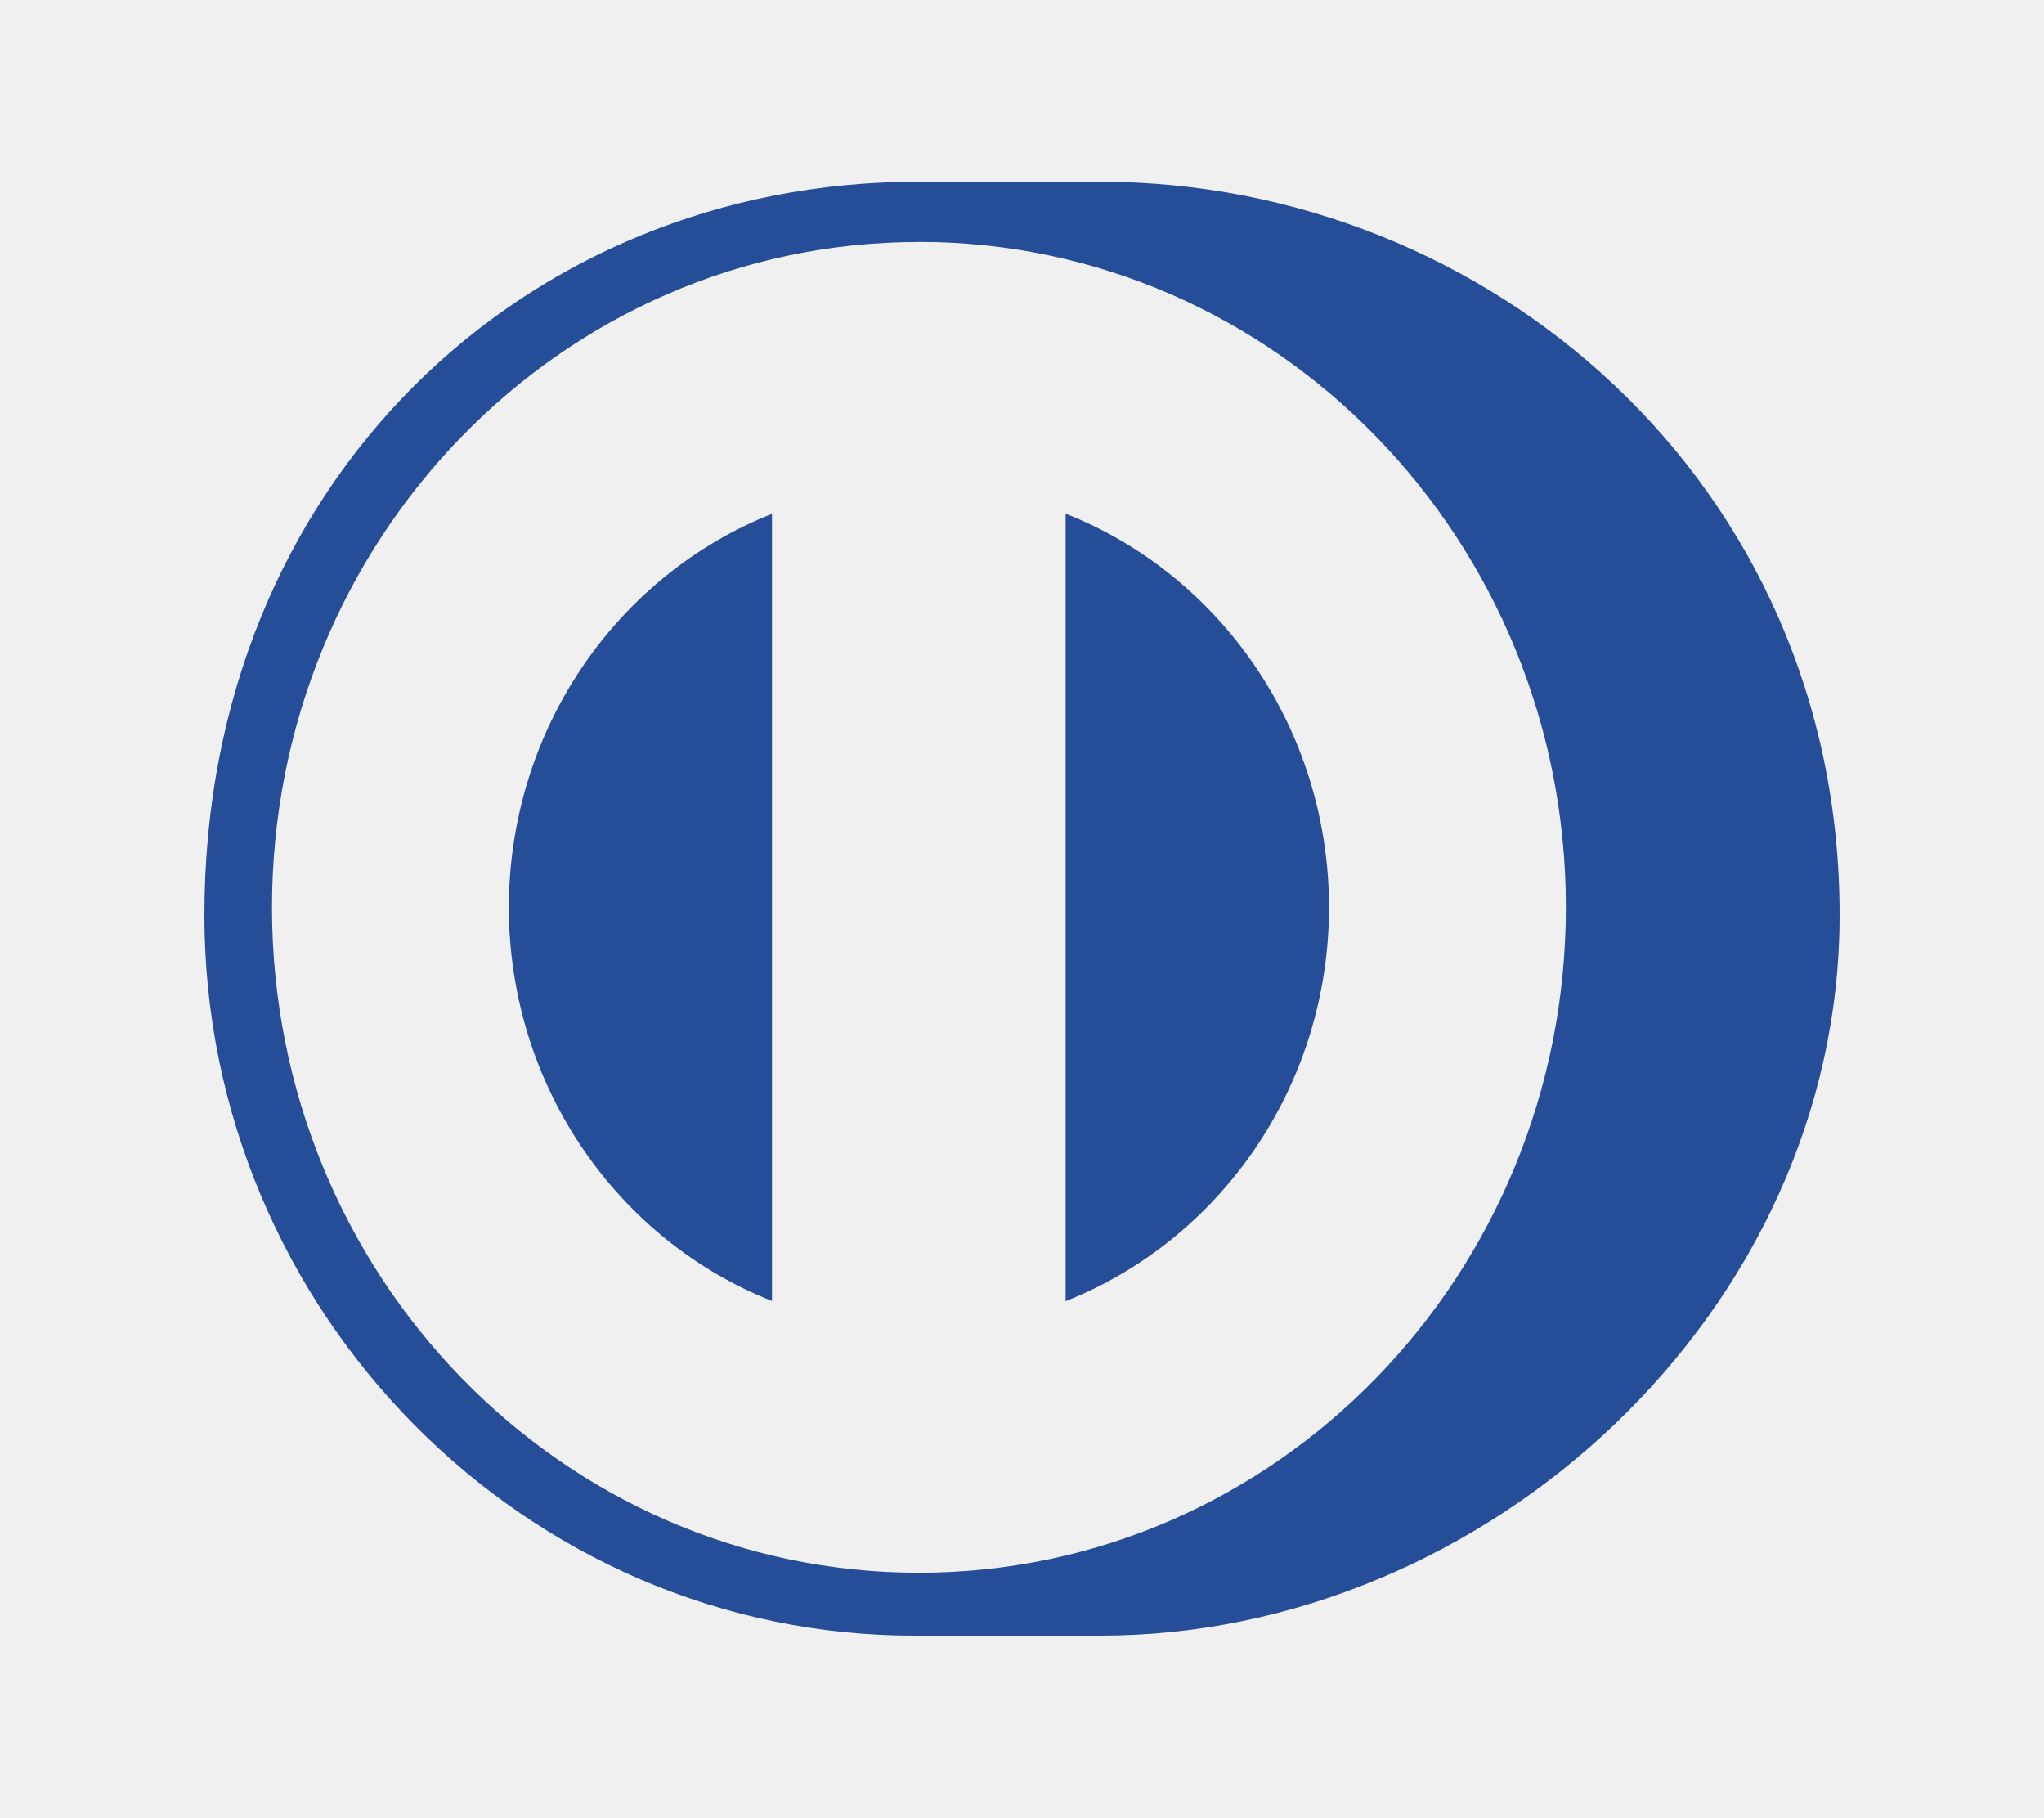
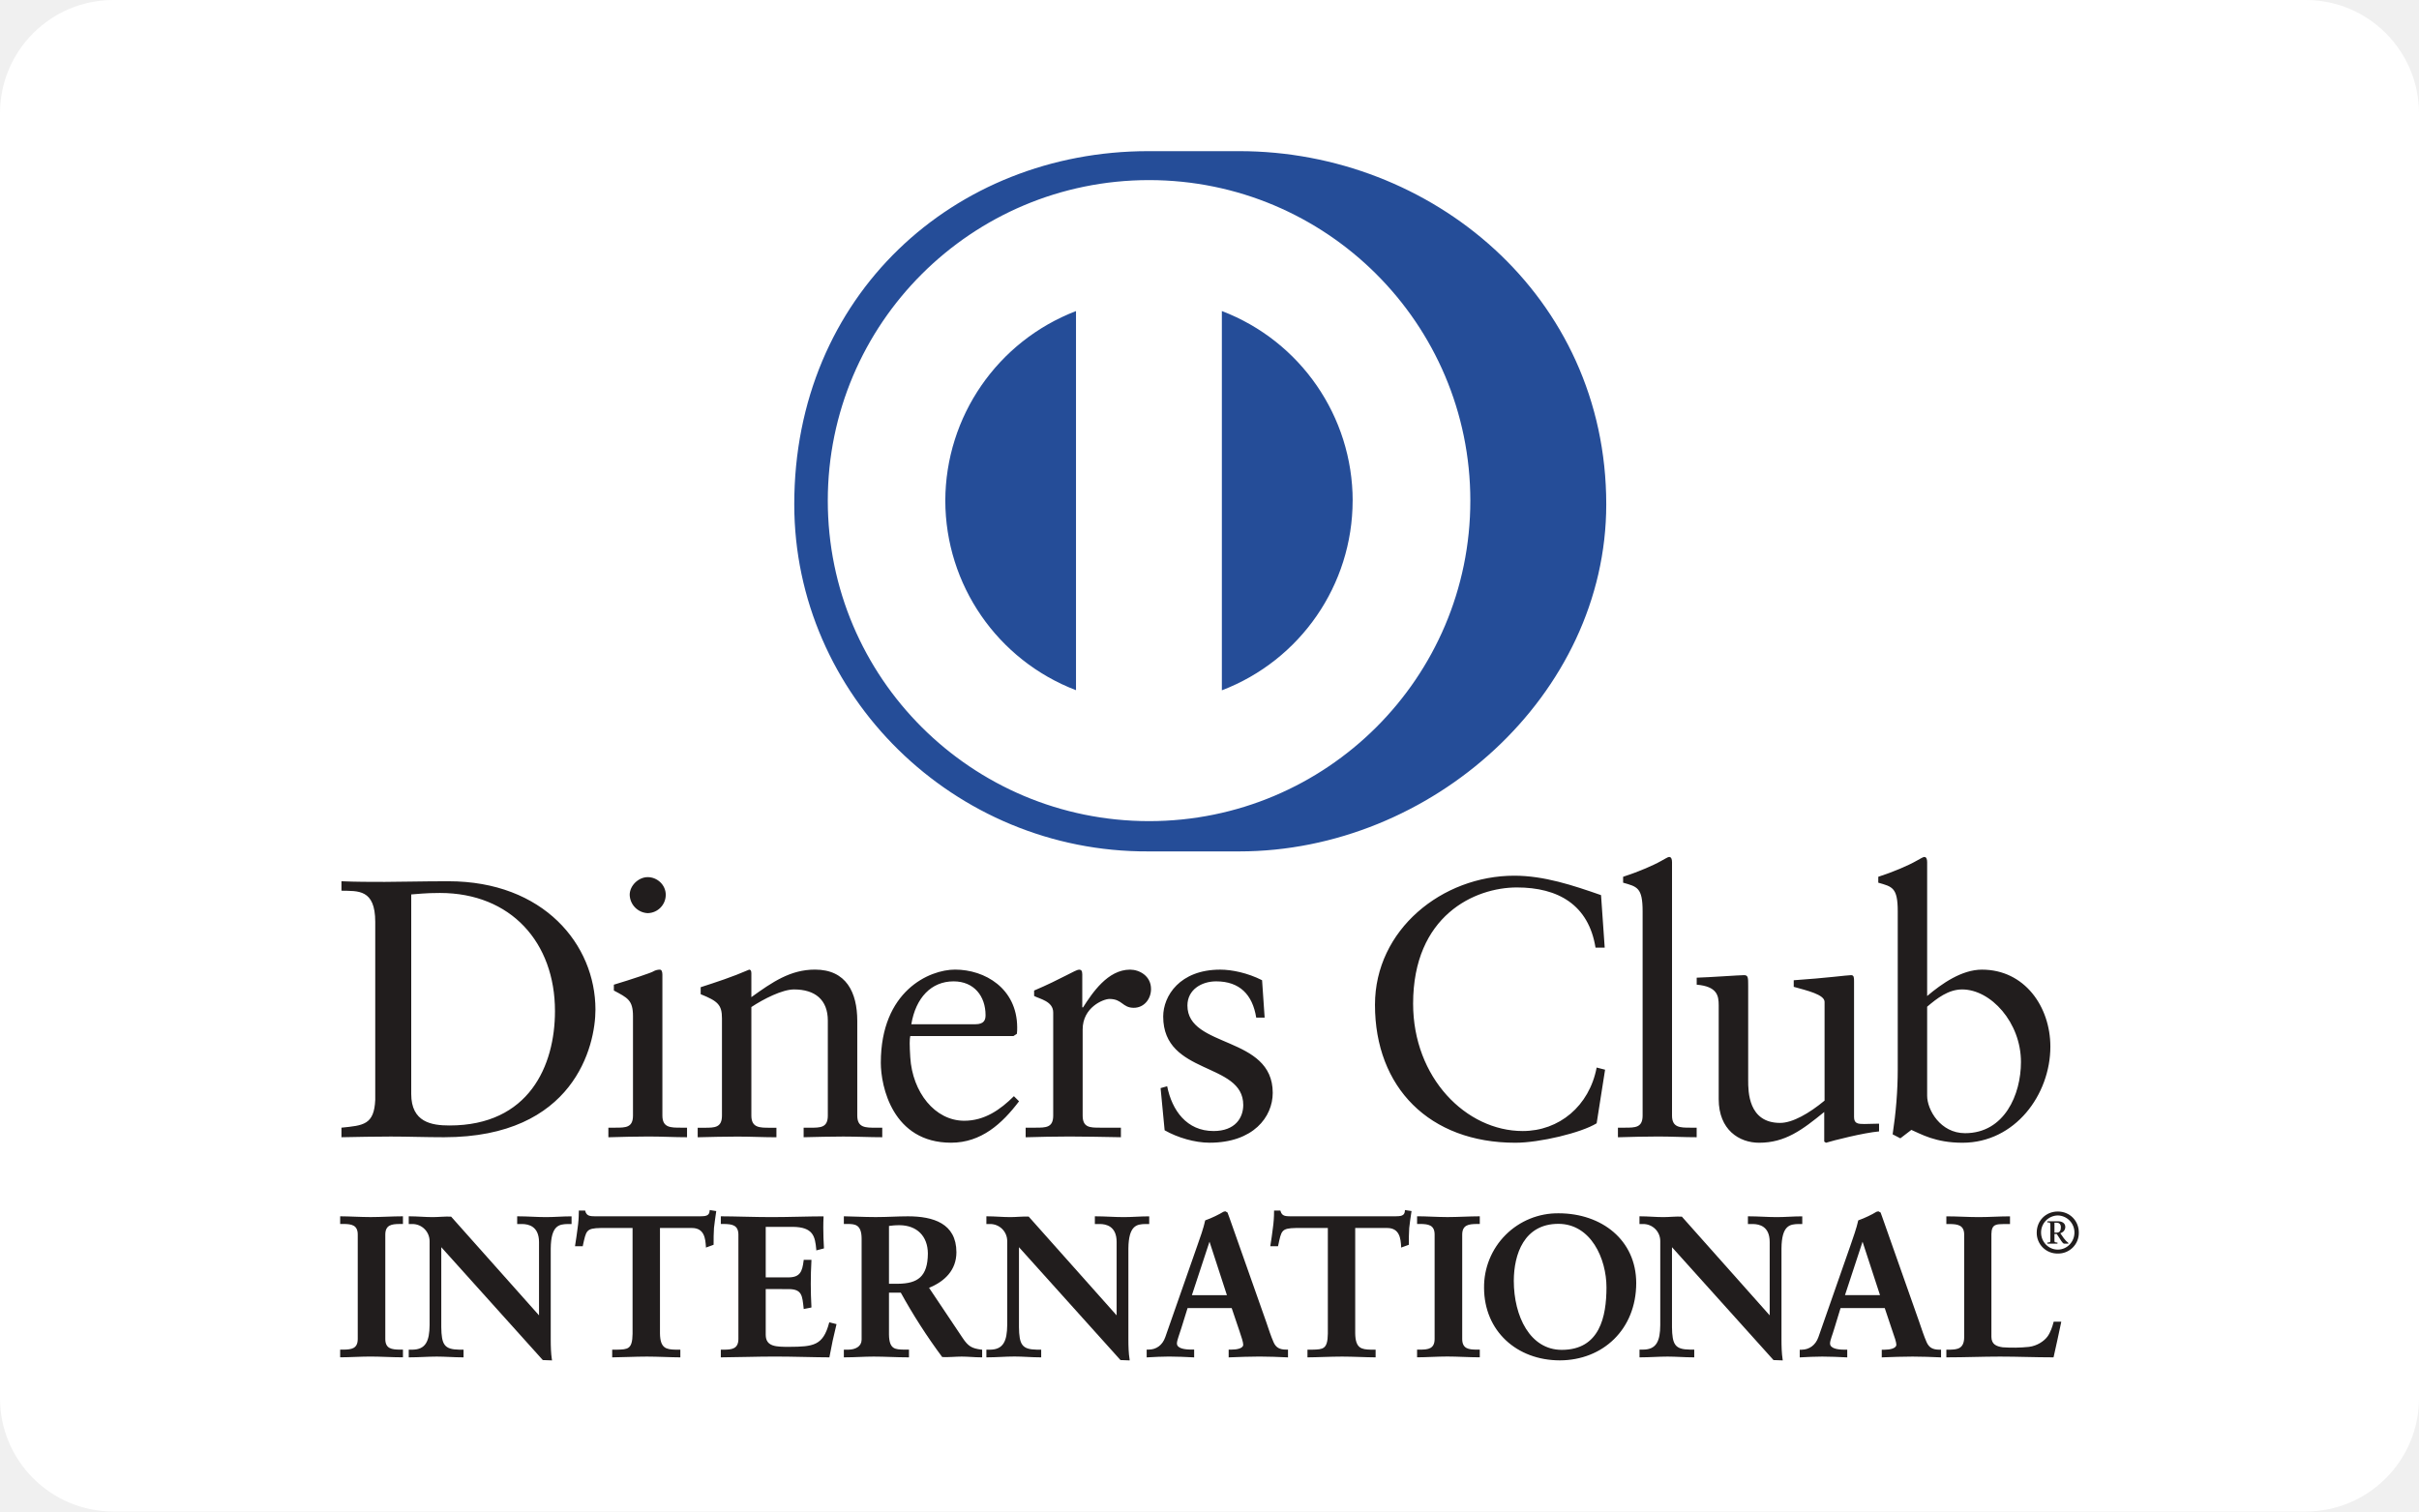
- <svg xmlns="http://www.w3.org/2000/svg" width="18" height="16" fill="none" viewBox="-2 -2 22 20">
-   <path fill="#254D98" d="M12.38 7.986c-.004-1.978-1.206-3.665-2.9-4.333v8.666c1.694-.67 2.896-2.354 2.9-4.333m-6.132 4.33V3.655c-1.693.67-2.893 2.355-2.897 4.332.004 1.977 1.204 3.662 2.897 4.33M7.865.663C3.93.663.745 3.94.744 7.986c0 4.044 3.187 7.322 7.12 7.322s7.122-3.278 7.123-7.322c0-4.045-3.189-7.323-7.122-7.324M7.847 16C3.543 16.02 0 12.435 0 8.07 0 3.298 3.543 0 7.847 0h2.018C14.118 0 18 3.297 18 8.07 18 12.432 14.118 16 9.865 16z" />
+ <svg xmlns="http://www.w3.org/2000/svg" width="64" height="40" fill="none" viewBox="0 0 64 40">
+   <rect width="64" height="40" fill="#fff" rx="3" />
+   <path fill="#211D1D" d="M10.88 28.95c0 .748.537.834 1.013.834 2.102 0 2.79-1.581 2.79-3.028 0-1.814-1.166-3.125-3.043-3.125-.399 0-.583.028-.76.039zm-.952-4.553c0-.873-.457-.816-.894-.826v-.25c.379.017.768.017 1.147.017.409 0 .964-.017 1.683-.017 2.519 0 3.89 1.677 3.89 3.397 0 .96-.563 3.377-4.006 3.377-.495 0-.954-.018-1.41-.018-.439 0-.867.01-1.304.018v-.253c.582-.058.865-.077.894-.737zm7.209-.232a.5.5 0 0 1-.477-.486c0-.243.233-.467.477-.467.252 0 .477.205.477.467a.486.486 0 0 1-.477.486m-1.041 5.677h.184c.273 0 .467 0 .467-.321v-2.63c0-.426-.145-.485-.506-.678v-.155c.457-.137 1.002-.32 1.041-.35a.35.35 0 0 1 .175-.048c.049 0 .068.057.068.135v3.726c0 .321.215.321.486.321h.166v.253c-.33 0-.671-.019-1.021-.019s-.7.01-1.06.02zm3.005-2.892c0-.358-.107-.456-.563-.64v-.185c.417-.136.816-.263 1.283-.465.03 0 .058.019.058.095v.633c.555-.399 1.032-.729 1.684-.729.826 0 1.118.602 1.118 1.359v2.503c0 .322.215.322.486.322h.175v.252c-.34 0-.681-.018-1.03-.018-.35 0-.7.01-1.05.018v-.252h.174c.273 0 .466 0 .466-.322V27.01c0-.555-.339-.826-.895-.826-.31 0-.806.252-1.128.466v2.872c0 .322.216.322.488.322h.175v.252c-.341 0-.683-.018-1.033-.018s-.7.01-1.05.018v-.252h.176c.272 0 .466 0 .466-.322zm6.704.155c.242 0 .27-.126.27-.242 0-.496-.301-.893-.846-.893-.592 0-1.001.436-1.118 1.135zm-1.722.312c-.02.087-.02.232 0 .562.057.923.65 1.68 1.429 1.68.535 0 .954-.292 1.313-.65l.136.135c-.447.592-1.001 1.096-1.798 1.096-1.548 0-1.859-1.494-1.859-2.115 0-1.902 1.284-2.466 1.964-2.466.788 0 1.636.495 1.644 1.523q.002.09-.008.176l-.09.059zm3.053 2.425h.263c.273 0 .466 0 .466-.321v-2.727c0-.3-.36-.358-.505-.437v-.144c.71-.301 1.1-.553 1.187-.553.058 0 .087.028.087.126v.872h.021c.242-.377.65-.998 1.244-.998.243 0 .554.163.554.513 0 .263-.183.497-.457.497-.302 0-.302-.234-.642-.234-.165 0-.71.223-.71.806v2.279c0 .321.194.321.466.321h.546v.253c-.536-.009-.943-.019-1.361-.019-.4 0-.808.01-1.159.02zm3.744-1.096c.128.64.517 1.185 1.227 1.185.573 0 .786-.35.786-.69 0-1.145-2.118-.777-2.118-2.34 0-.544.438-1.241 1.508-1.241.31 0 .728.087 1.108.28l.068.99h-.223c-.097-.61-.439-.96-1.06-.96-.39 0-.76.223-.76.64 0 1.137 2.257.787 2.257 2.31 0 .64-.516 1.32-1.672 1.32-.391 0-.848-.135-1.188-.329l-.107-1.116zm11.576-3.669h-.243c-.184-1.136-.992-1.592-2.08-1.592-1.12 0-2.746.747-2.746 3.076 0 1.962 1.404 3.37 2.9 3.37.963 0 1.761-.66 1.956-1.68l.223.057-.223 1.418c-.409.253-1.509.515-2.151.515-2.276 0-3.714-1.466-3.714-3.65 0-1.99 1.779-3.417 3.686-3.417.788 0 1.546.253 2.295.514zm.35 4.765h.185c.273 0 .468 0 .468-.321v-5.404c0-.632-.146-.652-.516-.758v-.156c.389-.126.797-.3 1.002-.417.107-.058.185-.108.214-.108.059 0 .078.059.078.137v6.706c0 .321.214.321.486.321h.166v.253c-.33 0-.671-.019-1.022-.019-.35 0-.7.01-1.061.02zm6.247-.282c0 .176.105.185.272.185.115 0 .263-.009.39-.009v.205c-.42.038-1.217.242-1.404.3l-.047-.03v-.784c-.583.475-1.032.814-1.723.814-.525 0-1.069-.34-1.069-1.154v-2.485c0-.254-.04-.497-.582-.544v-.185c.35-.01 1.126-.067 1.253-.067.109 0 .109.067.109.28v2.504c0 .291 0 1.126.845 1.126.33 0 .768-.253 1.176-.59v-2.613c0-.194-.466-.3-.816-.398v-.174c.875-.06 1.421-.135 1.517-.135.079 0 .079.067.079.174zm1.934-.562c0 .37.35.99 1.003.99 1.041 0 1.479-1.02 1.479-1.884 0-1.047-.798-1.92-1.556-1.92-.362 0-.663.233-.926.457zm0-2.64c.39-.33.916-.698 1.45-.698 1.128 0 1.81.98 1.81 2.038 0 1.27-.934 2.543-2.326 2.543-.72 0-1.099-.233-1.352-.34l-.291.223-.204-.106c.086-.572.135-1.137.135-1.728v-4.173c0-.632-.146-.652-.515-.758v-.156c.39-.126.797-.3 1.002-.418.106-.057.184-.107.215-.107.057 0 .076.06.076.138zm-41.964 9.38h.074c.19 0 .392-.024.392-.3V32.67c0-.276-.202-.3-.392-.3h-.074v-.161c.207 0 .524.022.784.022.264 0 .582-.022.83-.022v.16h-.074c-.19 0-.392.025-.392.301v2.767c0 .276.202.3.392.3h.074v.16c-.254 0-.572-.02-.836-.02-.26 0-.57.02-.778.02z" />
+   <path fill="#211D1D" d="m10.614 35.875.001-.112h-.051c-.19 0-.415-.034-.416-.325V32.67c.001-.292.227-.324.416-.324h.05v-.113c-.244 0-.55.02-.807.02-.251 0-.556-.019-.76-.02v.113h.05c.189 0 .414.032.414.324v2.767c0 .291-.225.325-.414.325h-.05v.112c.204-.003.504-.022.754-.022.258 0 .565.02.813.022m.023.045c-.255 0-.573-.02-.836-.02-.259 0-.57.02-.778.02H9v-.203h.097c.192-.005.367-.02.368-.28V32.67c0-.258-.176-.276-.368-.28H9v-.202h.023c.208 0 .525.02.784.02.264 0 .58-.02.83-.02h.024v.203h-.097c-.193.003-.369.02-.37.279v2.767c.001.258.177.274.37.279h.097v.203zm3.637-1.062.01-.01v-1.981c0-.433-.302-.496-.461-.496h-.116v-.16c.248 0 .493.022.741.022.216 0 .435-.022.65-.022v.16h-.078c-.223 0-.472.042-.472.67v2.404c0 .184.006.37.032.533h-.201l-2.726-3.032v2.175c0 .462.09.618.497.618h.09v.16c-.227 0-.455-.021-.683-.021-.237 0-.48.02-.719.02v-.159h.074c.365 0 .477-.246.477-.67v-2.224a.474.474 0 0 0-.482-.474h-.069v-.16c.2 0 .407.022.608.022.16 0 .313-.022.472-.022z" />
+   <path fill="#211D1D" d="m14.261 34.846-.005-.004zm.118 1.108h.175a3.5 3.5 0 0 1-.028-.51V33.04c0-.634.266-.693.494-.693h.056v-.113c-.209.001-.418.021-.628.021-.242 0-.478-.02-.718-.02v.112h.092c.164 0 .484.072.484.52l-.006 1.996-.011.01-.018.016-2.353-2.655c-.158 0-.311.021-.472.021-.193 0-.393-.02-.585-.02v.112h.046c.248 0 .504.189.504.498v2.224c0 .423-.118.692-.499.694l-.05-.002v.114c.228-.003.464-.022.695-.022.222 0 .442.02.66.022v-.112h-.067c-.417-.002-.52-.182-.52-.642v-2.235zm.2.046-.218-.008-2.686-2.987v2.116c.007.46.077.59.475.596h.114v.203h-.024c-.228 0-.457-.02-.683-.02-.236 0-.479.02-.72.02h-.023v-.203h.098c.35-.003.45-.227.454-.648v-2.224a.454.454 0 0 0-.459-.453h-.093v-.204h.023c.203 0 .41.021.61.021.156 0 .31-.02.488-.013l2.326 2.613v-1.943c-.003-.42-.283-.47-.438-.474h-.14v-.204h.024c.25 0 .494.021.741.021.215 0 .432-.02.65-.02h.024v.203h-.102c-.22.006-.443.026-.449.648v2.404c0 .183.005.368.03.53l.005.026zm1.312-3.525c-.397 0-.412.095-.492.48h-.158c.021-.147.047-.295.064-.45q.03-.219.031-.447h.128c.042.158.174.152.317.152h2.731c.143 0 .275-.005.286-.163l.126.022q-.03.211-.057.427c-.011.142-.011.286-.011.428l-.158.06c-.01-.197-.038-.51-.392-.51h-.868v2.81c0 .409.186.455.44.455h.1v.159c-.207 0-.578-.021-.863-.021-.317 0-.689.02-.895.02v-.158h.1c.292 0 .44-.026.44-.443v-2.821z" />
+   <path fill="#211D1D" d="M17.978 35.92c-.209 0-.579-.02-.863-.02-.317 0-.687.02-.895.02h-.023v-.203h.123c.293-.007.41-.01.416-.42v-2.8h-.845v-.044h.892v2.843c0 .423-.171.467-.462.467h-.078v.111c.21-.001.565-.02.872-.02.276 0 .63.019.839.02v-.111h-.077c-.256 0-.463-.062-.463-.478v-2.832h.892c.355 0 .402.3.413.497l.115-.042c0-.137 0-.275.01-.415q.024-.202.054-.406l-.08-.013c-.026.153-.174.162-.306.16h-2.758c-.125 0-.26-.006-.307-.153h-.089q0 .217-.031.43c-.015.143-.038.283-.058.421h.113c.07-.366.115-.486.509-.48v.045c-.39.008-.382.073-.47.464l-.002.018h-.205l.003-.027c.02-.148.049-.296.065-.45q.032-.218.032-.444v-.023h.168l.003.017c.037.133.134.134.269.136h2.758c.146-.002.254-.005.263-.143l.002-.024.024.005.149.023-.003.022c-.02.143-.042.285-.057.426-.01.142-.01.285-.01.427v.016l-.016.007-.188.068v-.032c-.015-.198-.036-.486-.37-.486h-.845v2.788c.005.398.164.426.416.432H18v.203zm1.116-.182h.074c.19 0 .391-.024.391-.3V32.67c0-.276-.201-.3-.391-.3h-.074v-.161c.322 0 .874.022 1.317.022.446 0 .995-.022 1.354-.022-.009.228-.003.577.012.81l-.16.042c-.024-.343-.088-.618-.645-.618h-.734v1.383h.628c.319 0 .388-.178.419-.464h.158q-.016.309-.016.617 0 .303.016.602l-.158.032c-.031-.317-.047-.523-.413-.523h-.634v1.23c0 .344.306.344.644.344.636 0 .916-.042 1.075-.644l.148.037c-.069.28-.132.56-.18.84-.338 0-.947-.02-1.424-.02s-1.106.02-1.407.02z" />
+   <path fill="#211D1D" d="M21.906 35.874c.045-.266.106-.533.172-.799l-.105-.026c-.159.591-.465.644-1.09.639-.335 0-.668 0-.67-.366v-1.253h.659c.37-.005.406.219.433.52l.114-.025a12 12 0 0 1 0-1.18h-.114c-.03.277-.115.47-.439.466h-.652v-1.43h.759c.55-.003.642.28.665.612l.114-.031a9 9 0 0 1-.01-.767c-.36.002-.896.021-1.33.021s-.971-.02-1.295-.02v.112h.05c.19 0 .415.032.416.324v2.767c-.001.291-.226.322-.415.325h-.051v.111c.307-.001.92-.02 1.384-.02.467 0 1.063.019 1.405.02m.02.046c-.34 0-.949-.021-1.424-.021-.477 0-1.106.021-1.408.021h-.023v-.203h.097c.191-.003.366-.02.368-.28v-2.766c-.002-.257-.177-.275-.368-.28h-.097v-.203h.023c.322 0 .874.021 1.317.021.445 0 .994-.02 1.354-.02h.024v.023q-.007.121-.007.274c0 .181.007.38.017.531v.02l-.017.005-.186.048v-.028c-.032-.341-.078-.59-.623-.595h-.714v1.337h.607c.306-.003.36-.159.396-.444l.002-.02h.204v.023a11 11 0 0 0 0 1.22v.017l-.02.005-.184.036-.002-.024c-.037-.322-.038-.499-.39-.503l-.613-.001v1.209c.001.32.278.32.623.32.638-.003.893-.034 1.052-.627l.006-.022.022.005.17.043-.005.022q-.105.42-.18.838l-.003.019zm1.572-1.924h.258c.53 0 .815-.2.815-.824 0-.469-.302-.771-.773-.771-.16 0-.227.017-.3.021zm-.678-1.226c0-.385-.212-.4-.376-.4h-.096v-.16c.169 0 .498.021.82.021.317 0 .572-.021.853-.021.666 0 1.258.18 1.258.931 0 .474-.316.765-.734.93l.905 1.35c.148.225.253.287.513.318v.159c-.175 0-.344-.021-.518-.021-.166 0-.334.02-.498.02a15 15 0 0 1-1.101-1.711h-.349v1.13c0 .408.19.423.433.423h.097v.159c-.303 0-.61-.021-.912-.021-.253 0-.502.02-.767.02v-.158h.096c.194 0 .376-.09.376-.285z" />
+   <path fill="#211D1D" d="M23.756 33.973c.523-.005.788-.186.793-.8-.003-.461-.29-.747-.751-.75-.143 0-.21.013-.278.02v1.53zm-.26.045h-.022v-1.617l.02-.002c.072-.006.143-.02.304-.02.481 0 .795.313.797.794-.002.63-.306.845-.84.845zm0 .145h.362l.007.012a16 16 0 0 0 1.082 1.7c.162 0 .332-.022.496-.022.17 0 .333.019.497.021v-.116c-.249-.03-.364-.104-.509-.323l-.921-1.375.026-.011c.415-.163.72-.445.721-.91 0-.73-.571-.902-1.235-.905-.28 0-.535.02-.853.02-.312 0-.625-.019-.798-.02v.113h.073c.164 0 .397.027.397.424v2.683c0 .212-.198.309-.397.309h-.073v.111c.255 0 .495-.02.743-.02.297 0 .595.02.888.02v-.111h-.072c-.241 0-.456-.03-.456-.447v-1.153zm2.467 1.757c-.178 0-.346-.02-.52-.02-.16 0-.33.02-.515.012a15 15 0 0 1-1.095-1.703h-.313v1.107c.006.398.165.394.41.4h.119v.204h-.024c-.303 0-.61-.02-.91-.02-.254 0-.501.02-.768.02h-.021v-.203h.118c.19-.002.35-.085.352-.263V32.77c-.004-.374-.188-.374-.352-.38h-.118v-.202h.021c.173 0 .5.02.822.02.315 0 .57-.02.853-.02.666 0 1.28.185 1.282.95 0 .478-.316.776-.724.942l.889 1.328c.147.22.24.275.497.308l.019.001v.202zm3.593-1.063.01-.01v-1.981c0-.433-.301-.496-.46-.496h-.117v-.16c.25 0 .492.022.742.022.218 0 .434-.022.651-.022v.16h-.078c-.223 0-.473.042-.473.67v2.404c0 .184.005.37.031.533h-.2l-2.726-3.032v2.175c0 .462.09.618.498.618h.091v.16c-.228 0-.456-.021-.684-.021-.238 0-.481.02-.72.02v-.159h.073c.367 0 .477-.246.477-.67v-2.224a.473.473 0 0 0-.48-.474h-.07v-.16c.2 0 .409.022.609.022.158 0 .312-.022.47-.022z" />
+   <path fill="#211D1D" d="m29.543 34.846-.003-.004zm.12 1.108h.172a4 4 0 0 1-.027-.51V33.04c0-.634.268-.692.495-.693h.055v-.113c-.208.001-.417.021-.627.021-.242 0-.48-.02-.718-.02v.112h.094c.162.001.483.072.483.52l-.007 1.996-.01.01-.017.017-2.355-2.656c-.157 0-.312.021-.47.021-.197 0-.395-.02-.587-.02v.112h.046a.5.5 0 0 1 .504.498v2.223c0 .424-.12.693-.5.695h-.05v.111c.23-.002.465-.02.697-.02.221 0 .44.018.66.02v-.111h-.067c-.417 0-.52-.181-.522-.642v-2.235zm.2.046-.218-.008-2.686-2.987v2.116c.007.46.076.59.476.596h.112v.203h-.023c-.23 0-.457-.022-.683-.022-.236 0-.482.022-.72.022h-.024v-.203h.097c.35-.002.45-.227.454-.649v-2.223a.45.45 0 0 0-.458-.453h-.093v-.204h.025c.201 0 .409.021.608.021.156 0 .309-.02.486-.014l2.327 2.614v-1.943c0-.42-.283-.472-.436-.474h-.14v-.204h.023c.25 0 .494.021.741.021.215 0 .433-.02.65-.02h.024v.203h-.102c-.218.005-.443.026-.449.648v2.404c0 .183.005.366.032.53l.002.026zm2.144-3.198h-.011l-.492 1.495h.989zm-.772 2.34c-.054.18-.119.318-.119.412 0 .159.224.184.398.184h.059v.16c-.213-.011-.43-.02-.642-.02q-.285.002-.57.02v-.16h.03a.48.48 0 0 0 .46-.343l.848-2.423c.068-.196.165-.46.196-.656.169-.058.381-.163.482-.226l.042-.01.037.015.048.132.973 2.763c.064.184.128.38.196.539.064.147.175.21.35.21h.03v.158c-.236-.01-.475-.02-.729-.02-.258 0-.523.01-.793.02v-.159h.058c.121 0 .328-.02.328-.152 0-.069-.047-.212-.107-.38l-.206-.613h-1.202z" />
+   <path fill="#211D1D" d="M31.534 34.275h.927L32 32.859zm-.063.046.507-1.541h.044l.503 1.54zm1.082 1.552c.261-.009.519-.02.771-.02.247 0 .477.011.707.02v-.11h-.008q-.271.005-.371-.225c-.069-.16-.133-.356-.196-.541l-.974-2.763-.045-.127-.008-.006h-.01l-.03.008c-.103.065-.316.17-.473.21-.032.201-.127.464-.196.66l-.846 2.425a.505.505 0 0 1-.483.359h-.008v.11c.181-.009.365-.02.549-.02.204 0 .413.011.616.02v-.11h-.034c-.173-.002-.414-.021-.42-.209 0-.105.064-.24.117-.418l.024.006-.024-.007.175-.564h1.233l.212.627c.06.17.108.31.108.388-.008.162-.23.174-.35.177h-.036zm1.5.047c-.237-.01-.475-.021-.729-.021-.258 0-.522.011-.793.021l-.024.002v-.207h.082c.122 0 .303-.027.303-.129.001-.06-.045-.205-.103-.373l-.202-.597H31.42l-.166.533c-.054.18-.116.32-.116.405.002.13.2.16.376.16h.08v.208l-.023-.002c-.212-.01-.429-.021-.64-.021-.19 0-.38.011-.57.021l-.023.002v-.207h.053c.198 0 .362-.113.438-.327l.848-2.423c.07-.197.164-.46.21-.67.166-.057.378-.163.481-.227l.05-.013.058.032.049.132.975 2.763c.062.185.126.38.194.535.061.142.159.198.329.198h.054v.207zm.235-3.445c-.398 0-.413.095-.493.48h-.16c.022-.147.049-.295.065-.45q.032-.219.032-.447h.127c.042.158.174.152.317.152h2.731c.143 0 .274-.005.285-.163l.127.022q-.03.211-.058.427c-.013.142-.013.286-.013.428l-.156.06c-.01-.197-.037-.51-.391-.51h-.869v2.81c0 .409.186.455.44.455h.1v.159c-.206 0-.576-.021-.862-.021-.317 0-.689.02-.896.02v-.158h.101c.293 0 .441-.026.441-.443v-2.821z" />
+   <path fill="#211D1D" d="M36.372 35.92c-.207 0-.577-.02-.862-.02-.316 0-.686.02-.896.02h-.022v-.203h.123c.292-.007.409-.01.416-.42v-2.8h-.844v-.044h.89v2.843c0 .423-.17.465-.462.467h-.078v.112c.21-.002.565-.022.873-.022.276 0 .63.02.84.022l-.002-.112h-.077c-.255-.002-.46-.062-.461-.478v-2.832h.89c.357 0 .402.3.413.497l.115-.042c0-.137 0-.275.01-.414q.025-.204.055-.405l-.08-.015c-.025.153-.173.162-.306.16h-2.758c-.125.001-.26-.006-.308-.155h-.086q-.002.22-.033.431c-.014.146-.04.284-.06.422h.114c.07-.366.115-.487.511-.48v.045c-.393.007-.384.073-.47.464l-.004.018h-.204l.003-.027c.022-.148.048-.296.064-.448q.032-.22.032-.446v-.023h.167l.005.017c.037.133.134.134.269.136h2.757c.147-.002.255-.005.264-.143v-.024l.026.005.15.023-.004.022a10 10 0 0 0-.058.426c-.01.142-.01.285-.01.427v.016l-.016.007-.188.068v-.032c-.013-.198-.035-.486-.37-.486h-.845v2.788c.006.398.164.426.416.432h.124v.203zm1.143-.182h.073c.192 0 .392-.024.392-.3V32.67c0-.276-.2-.3-.392-.3h-.074v-.161c.207 0 .524.022.783.022.265 0 .582-.022.832-.022v.16h-.073c-.192 0-.394.025-.394.301v2.767c0 .276.202.3.394.3h.073v.16c-.254 0-.572-.02-.837-.02-.26 0-.571.02-.778.02z" />
+   <path fill="#211D1D" d="M39.105 35.874v-.111h-.05c-.19 0-.415-.034-.415-.325V32.67c0-.292.225-.324.416-.324h.05v-.113c-.245.002-.55.021-.809.021-.251 0-.555-.02-.76-.02v.112h.051c.188 0 .415.032.415.324v2.767c0 .291-.227.325-.415.325h-.05v.111c.204-.003.503-.02.755-.02.257 0 .563.019.812.02m.024.046c-.255 0-.572-.021-.837-.021-.258 0-.571.021-.778.021h-.022v-.203h.096c.192-.003.367-.02.368-.28V32.67c0-.257-.176-.275-.368-.28h-.096v-.203h.023c.206 0 .524.021.782.021.265 0 .582-.02.832-.02h.022v.203h-.095c-.194.004-.368.022-.37.279v2.767c.002.258.176.276.37.279h.095v.203zm2.191-.174c1.028 0 1.205-.904 1.205-1.674 0-.772-.416-1.706-1.295-1.706-.926 0-1.201.823-1.201 1.53 0 .946.434 1.85 1.29 1.85m-.08-3.613c1.128 0 2.028.698 2.028 1.823 0 1.214-.873 2.022-2 2.022-1.125 0-1.98-.76-1.98-1.897 0-1.097.852-1.948 1.952-1.948" />
+   <path fill="#211D1D" d="M40.005 33.895c.001-.71.28-1.554 1.224-1.554.9.002 1.319.954 1.32 1.73-.001.77-.183 1.696-1.23 1.696v-.045c1.008 0 1.182-.881 1.184-1.65 0-.767-.413-1.684-1.273-1.685-.908.001-1.177.805-1.179 1.508.001.942.431 1.825 1.268 1.827v.045c-.877-.002-1.313-.92-1.314-1.872m-.741.186a1.95 1.95 0 0 1 1.976-1.973v.047a1.9 1.9 0 0 0-1.931 1.926c.001 1.123.847 1.872 1.958 1.872 1.116 0 1.976-.796 1.979-2 0-1.11-.887-1.797-2.006-1.798v-.047c1.136.002 2.048.707 2.05 1.846-.001 1.227-.884 2.044-2.023 2.046-1.132-.002-2-.772-2.003-1.92m7.571.777.01-.01v-1.981c0-.433-.301-.496-.462-.496h-.114v-.16c.247 0 .492.022.74.022.218 0 .435-.022.651-.022v.16h-.079c-.223 0-.472.042-.472.67v2.404c0 .184.006.37.033.533h-.202l-2.725-3.032v2.175c0 .462.089.618.497.618h.09v.16c-.228 0-.454-.021-.683-.021-.238 0-.482.02-.72.02v-.159h.075c.366 0 .475-.246.475-.67v-2.224a.47.47 0 0 0-.482-.474h-.069v-.16c.202 0 .408.022.61.022.158 0 .312-.022.47-.022z" />
+   <path fill="#211D1D" d="m46.821 34.846-.004-.004zm.118 1.108h.175a4 4 0 0 1-.027-.51V33.04c0-.634.267-.692.494-.693h.057v-.113c-.21.001-.419.021-.63.021-.24 0-.477-.02-.717-.02v.112h.092c.165.001.484.073.484.52l-.006 1.996-.01.01-.016.017-2.357-2.656c-.156 0-.31.021-.47.021-.196 0-.395-.02-.586-.02v.112h.045c.25.001.505.188.505.498v2.224c0 .423-.118.692-.499.694h-.051v.111c.23-.002.464-.02.698-.02.22 0 .44.018.659.02v-.111h-.069c-.415 0-.519-.181-.519-.642v-2.235zm.202.046-.219-.008-2.686-2.987v2.116c.007.46.077.59.474.594h.115v.205h-.023c-.229 0-.456-.02-.682-.02-.238 0-.48.02-.722.02h-.021v-.205h.096c.35 0 .45-.225.453-.647v-2.223a.45.45 0 0 0-.46-.453h-.09v-.204h.022c.203 0 .41.021.61.021.156 0 .308-.02.489-.013l2.324 2.613v-1.943c0-.42-.282-.47-.438-.474h-.138v-.204h.023c.25 0 .495.021.74.021.218 0 .432-.02.652-.02h.023v.203h-.102c-.218.006-.443.026-.448.648v2.404c0 .183.005.368.03.53l.004.026zm2.143-3.198h-.01l-.493 1.495h.991zm-.773 2.34c-.052.18-.116.318-.116.412 0 .159.224.184.396.184h.06v.16c-.213-.011-.43-.02-.641-.02q-.288.002-.571.02v-.16h.03a.48.48 0 0 0 .46-.343l.849-2.423c.069-.196.163-.46.195-.656.169-.058.38-.163.481-.226l.043-.01.037.015.049.132.973 2.763c.062.184.127.38.196.539.063.147.175.21.35.21h.03v.158c-.237-.01-.476-.02-.73-.02-.26 0-.524.01-.794.02v-.159h.059c.12 0 .328-.02.328-.152 0-.069-.048-.212-.107-.38l-.205-.613h-1.2z" />
+   <path fill="#211D1D" d="M48.813 34.274h.927l-.462-1.414zm-.064.045.51-1.54h.042l.5 1.54zm1.082 1.554c.261-.009.52-.02.772-.02.245 0 .476.011.706.02v-.11H51.3c-.18 0-.305-.071-.37-.225-.072-.16-.134-.356-.197-.541l-.973-2.763-.046-.126-.009-.007h-.009l-.03.008a2 2 0 0 1-.473.21c-.031.201-.128.464-.195.66l-.848 2.425a.5.5 0 0 1-.482.359h-.01v.11c.184-.009.367-.02.551-.02.205 0 .413.011.618.02v-.11h-.037c-.171-.002-.413-.021-.42-.21.002-.104.068-.239.12-.417l.02.006-.02-.007.173-.564h1.235l.211.627c.06.17.107.31.107.388-.008.162-.23.174-.352.177h-.034zm1.5.047c-.238-.01-.477-.02-.728-.02-.259 0-.524.01-.794.02l-.023.002v-.204h.079c.124 0 .306-.03.307-.132.001-.06-.046-.204-.107-.373l-.2-.597h-1.169l-.163.533c-.052.182-.116.32-.115.405 0 .13.199.163.373.163h.082v.205l-.024-.002c-.211-.01-.429-.02-.639-.02-.19 0-.38.01-.571.02l-.023.002v-.204h.053c.197-.003.363-.116.44-.33l.847-2.423c.067-.197.163-.46.209-.67.166-.057.38-.163.481-.227l.051-.012.058.031.048.132.974 2.763c.063.185.127.38.196.537.063.14.157.196.328.198h.054v.205zm1.336-.54c0 .211.147.275.316.296.217.016.456.016.7-.01a.75.75 0 0 0 .507-.286c.084-.117.131-.263.165-.38h.153c-.059.3-.133.597-.197.898-.465 0-.931-.021-1.396-.021-.466 0-.932.02-1.398.02v-.159h.073c.192 0 .398-.025.398-.353V32.67c0-.276-.206-.3-.398-.3h-.073v-.16c.28 0 .556.02.836.02.27 0 .535-.02.805-.02v.16h-.133c-.2 0-.358.005-.358.285z" />
+   <path fill="#211D1D" d="M54.293 35.874c.062-.286.131-.567.187-.852h-.11a1.1 1.1 0 0 1-.162.372.78.78 0 0 1-.524.294 4 4 0 0 1-.705.01c-.17-.019-.338-.092-.336-.318v-2.724c0-.295.185-.31.383-.31h.109v-.112c-.26.002-.519.021-.782.021-.275 0-.543-.02-.814-.02v.112h.051c.19 0 .42.032.42.323v2.714c0 .342-.23.379-.42.379h-.05v.111c.456-.001.915-.02 1.376-.02.459 0 .918.019 1.377.02m.019.046c-.467 0-.932-.02-1.396-.02-.467 0-.933.02-1.4.02h-.021v-.203h.095c.192-.005.375-.019.377-.333V32.67c-.002-.256-.183-.274-.377-.278h-.095v-.203h.021c.282 0 .557.02.837.02.27 0 .534-.02.806-.02h.02v.203h-.153c-.206.005-.334-.004-.339.264v2.724c.003.197.132.25.299.274a4 4 0 0 0 .694-.011c.215-.026.4-.15.492-.275.081-.114.128-.259.158-.374l.006-.018h.199l-.005.029c-.059.301-.131.597-.195.898l-.006.017zm.043-3.301h.065c.072 0 .105-.054.105-.142 0-.089-.053-.12-.109-.12h-.061zm-.189.293v-.028c.068-.009.081-.006.081-.05v-.41c0-.06-.006-.079-.08-.075v-.03h.287c.097 0 .188.048.188.149 0 .083-.054.143-.132.167l.09.129a.6.6 0 0 0 .124.13v.018h-.108c-.052 0-.097-.11-.2-.256h-.061v.184c0 .038.013.035.08.044v.028zm.277.157c.25 0 .441-.21.441-.45a.45.45 0 0 0-.44-.454.45.45 0 0 0-.443.454c0 .24.19.45.442.45m0-1.008c.319 0 .557.245.557.558a.545.545 0 0 1-.557.554.546.546 0 0 1-.557-.554c0-.313.239-.558.557-.558" />
+   <path fill="#fff" d="M21.402 13.425c0-4.94 4.013-8.945 8.964-8.945s8.964 4.005 8.964 8.945-4.013 8.946-8.964 8.946-8.965-4.005-8.965-8.946" />
+   <path fill="#254D98" d="M35.788 13.25a5.38 5.38 0 0 0-3.461-5.019v10.037a5.38 5.38 0 0 0 3.46-5.019m-7.319 5.015V8.232a5.39 5.39 0 0 0-3.458 5.017 5.38 5.38 0 0 0 3.458 5.016M30.4 4.766c-4.695.002-8.498 3.798-8.499 8.483 0 4.685 3.804 8.48 8.5 8.481 4.694 0 8.499-3.796 8.5-8.48-.001-4.686-3.806-8.482-8.5-8.484m-.02 17.765c-5.138.024-9.367-4.129-9.367-9.185C21.013 7.821 25.242 4 30.379 4h2.408c5.076-.001 9.71 3.819 9.71 9.346 0 5.054-4.634 9.185-9.71 9.185z" />
</svg>
